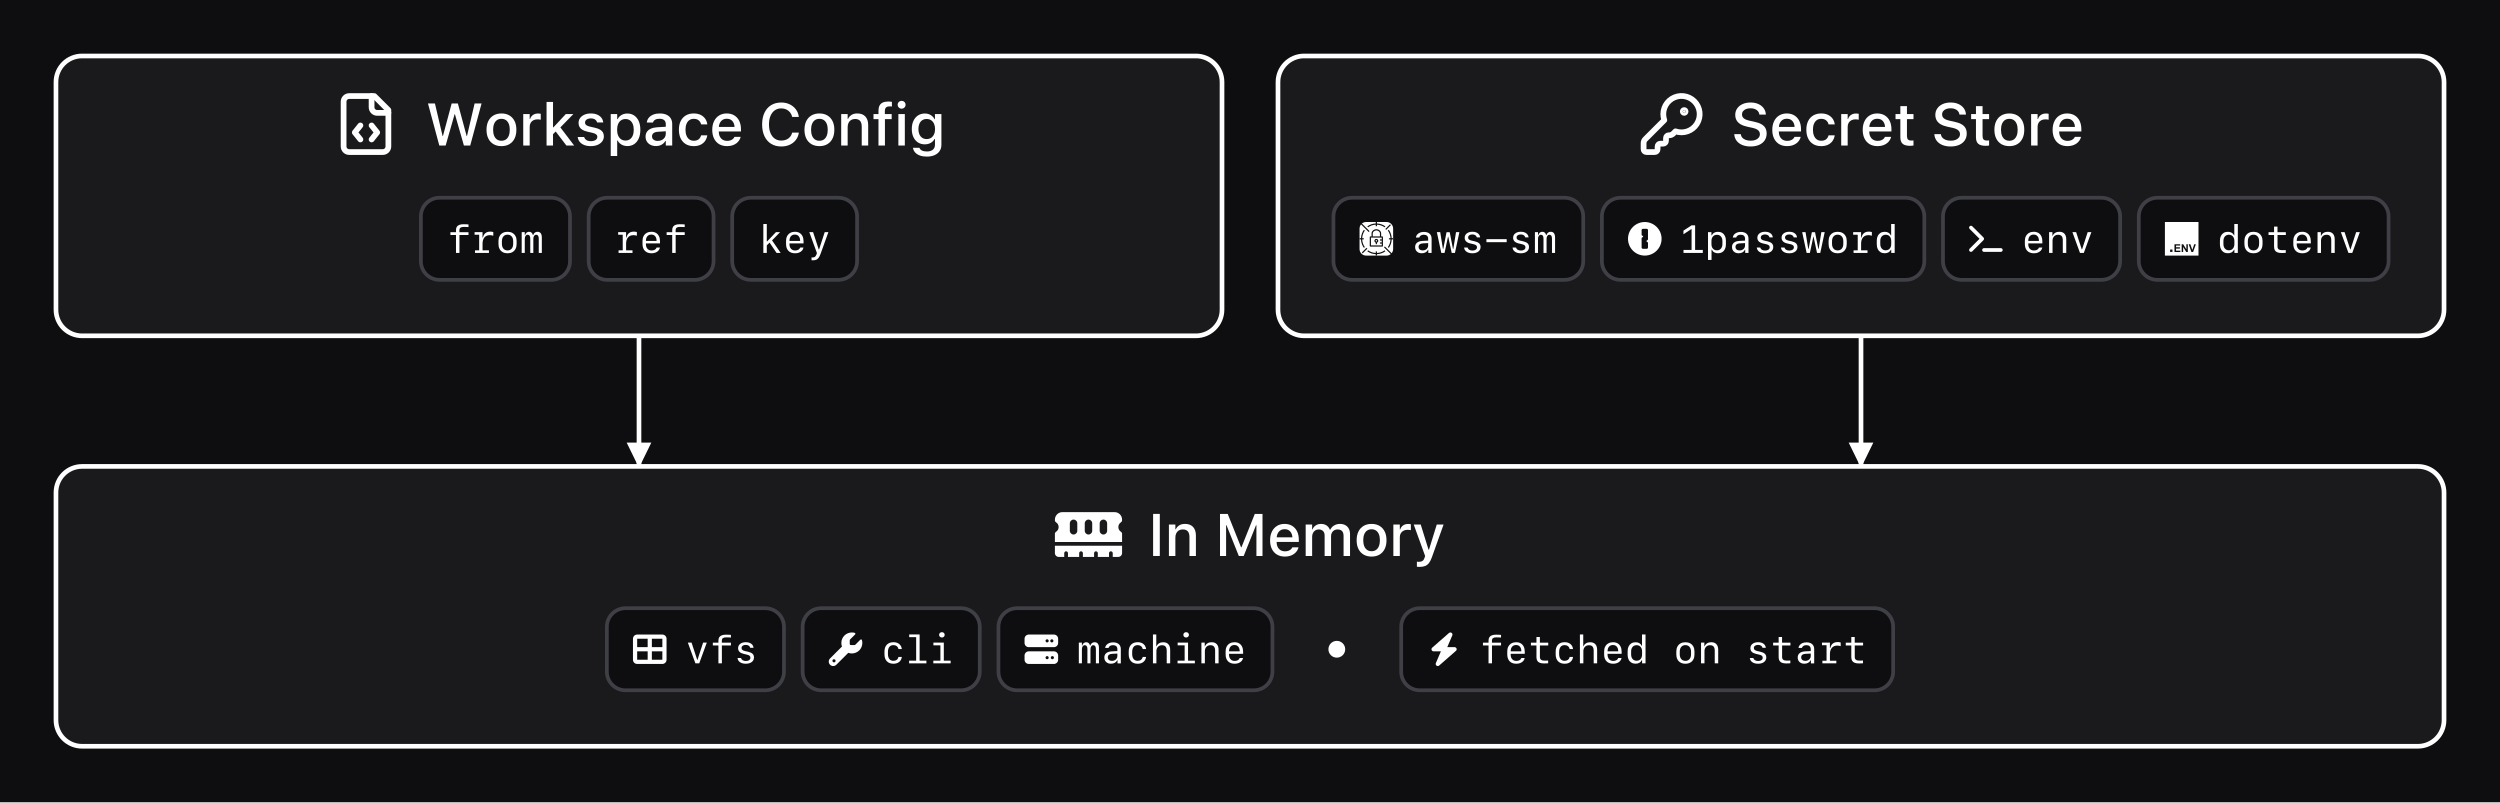
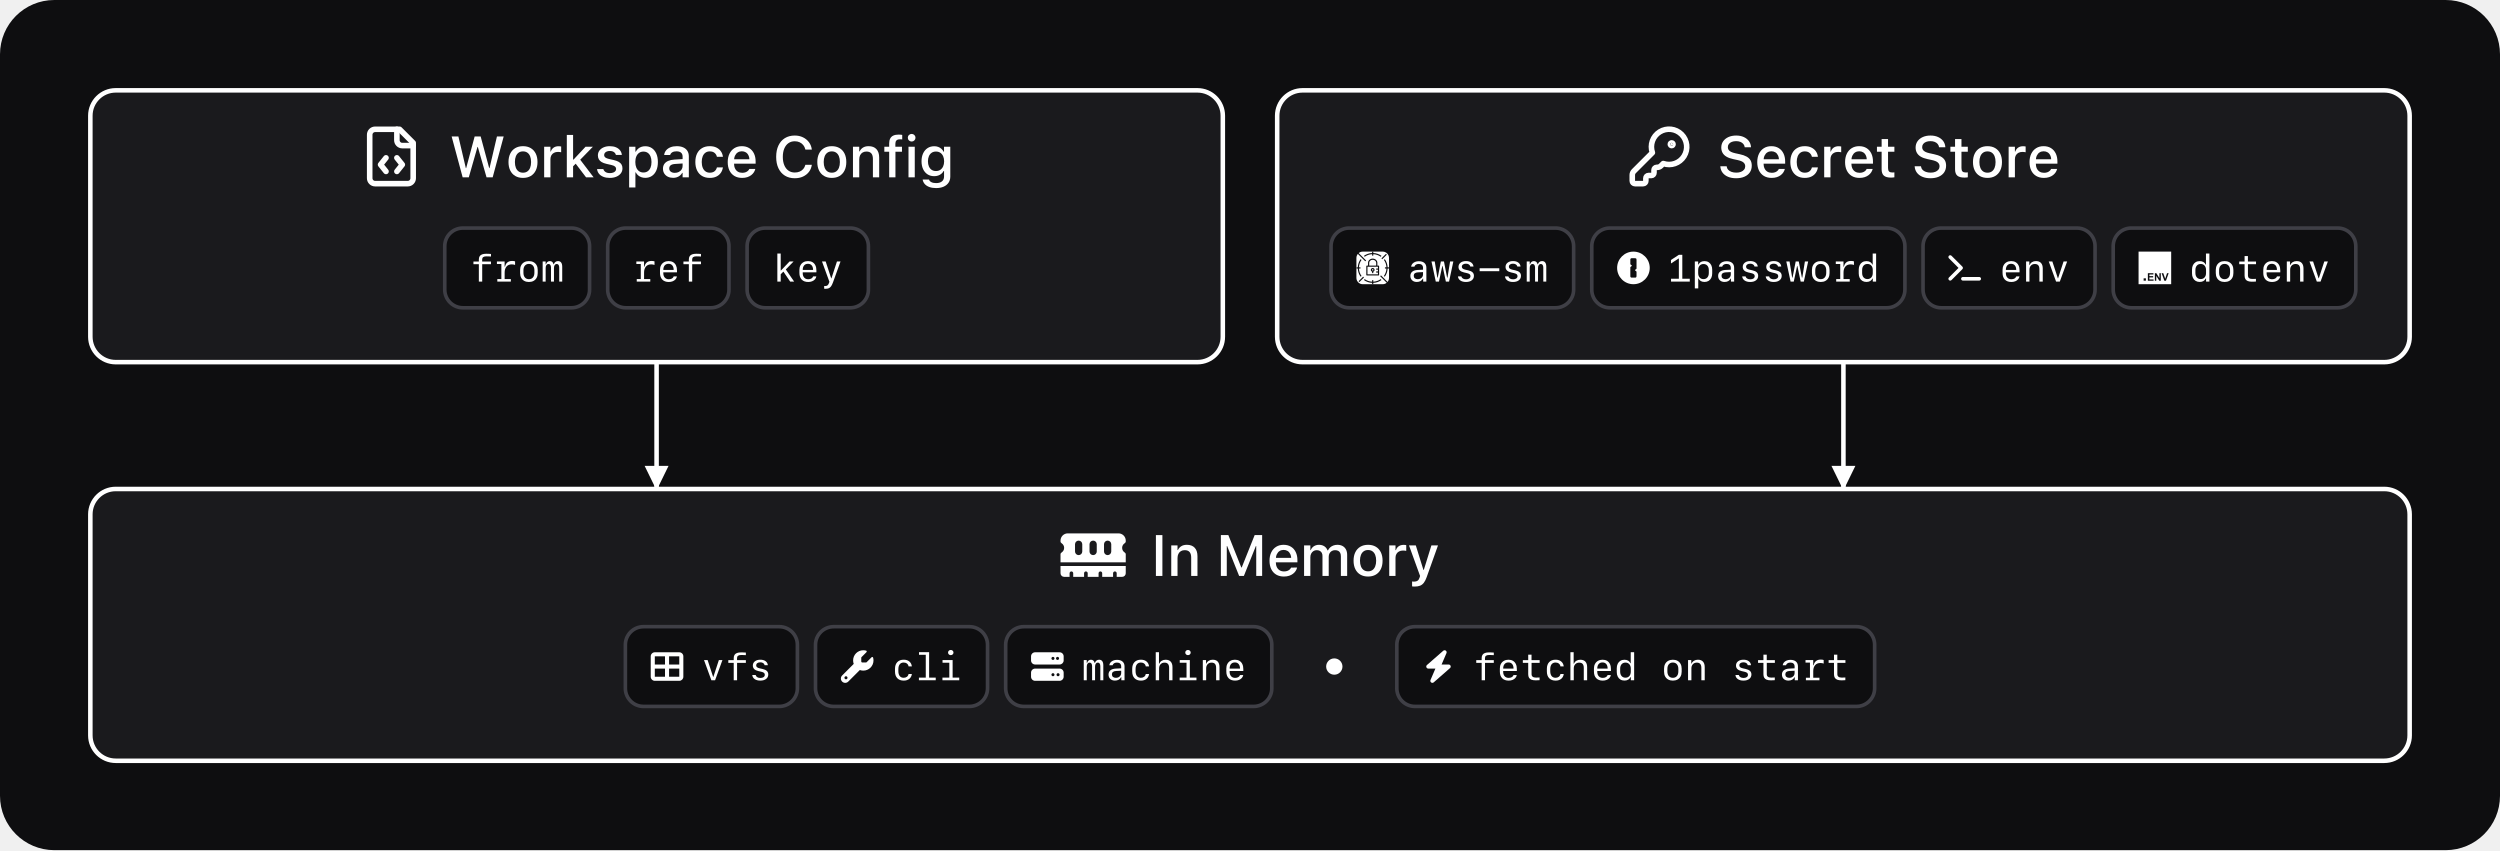
- <svg xmlns="http://www.w3.org/2000/svg" viewBox="0 0 1340 430.00" width="1340" height="430.00">
+ <svg xmlns="http://www.w3.org/2000/svg" viewBox="-19.86 -19.86 1379.72 469.19" width="1379.72" height="469.19">
  <defs>
    <marker id="ar" viewBox="0 0 10 10" refX="8.5" refY="5" markerWidth="6" markerHeight="6" orient="auto">
      <path d="M0 0.6L9 5L0 9.4z" fill="#FFFFFF" />
    </marker>
    <path id="g0" d="M228.087 0.0 38.26 -704.59H154.825L283.19 -158.76H288.82L435.134 -704.59H538.843L685.909 -158.76H691.539L819.603 -704.59H935.867L746.041 0.0H640.145L489.804 -524.178H484.173L334.208 0.0Z" />
    <path id="g1" d="M294.786 10.163Q217.85 10.163 161.711 -22.846Q105.572 -55.855 75.107 -117.176Q44.642 -178.496 44.642 -263.144V-264.121Q44.642 -348.788 75.266 -409.991Q105.89 -471.193 162.029 -504.143Q218.168 -537.093 294.694 -537.093Q371.707 -537.093 427.697 -504.192Q483.687 -471.292 514.274 -410.101Q544.86 -348.91 544.86 -264.121V-263.144Q544.86 -178.381 514.422 -117.106Q483.983 -55.832 428.039 -22.835Q372.094 10.163 294.786 10.163ZM294.901 -79.803Q338.988 -79.803 370.023 -101.574Q401.058 -123.344 417.634 -164.325Q434.21 -205.306 434.21 -263.069V-264.046Q434.21 -322.008 417.573 -362.905Q400.937 -403.803 369.809 -425.465Q338.682 -447.127 294.694 -447.127Q250.964 -447.127 219.8 -425.419Q188.635 -403.711 171.964 -362.859Q155.293 -322.008 155.293 -264.046V-263.069Q155.293 -205.231 171.914 -164.25Q188.536 -123.269 219.701 -101.536Q250.866 -79.803 294.901 -79.803Z" />
    <path id="g2" d="M70.203 0.0V-526.931H178.403V-444.718H185.224Q198.991 -487.969 233.634 -512.08Q268.277 -536.191 319.032 -536.191Q331.83 -536.191 343.891 -534.747Q355.952 -533.304 363.534 -531.511V-432.036Q351.113 -434.976 337.342 -436.588Q323.571 -438.199 308.238 -438.199Q269.324 -438.199 240.086 -422.939Q210.848 -407.678 194.625 -379.726Q178.403 -351.773 178.403 -313.396V0.0Z" />
    <path id="g3" d="M75.338 0.0V-730.488H183.538V0.0ZM407.187 0.0 220.089 -245.546 297.853 -314.905 537.369 0.0ZM171.222 -177.715 168.014 -305.145H190.359L397.555 -526.931H524.291L285.287 -281.714L248.416 -254.996Z" />
    <path id="g4" d="M264.231 10.163Q199.76 10.163 152.456 -8.875Q105.151 -27.912 77.598 -61.955Q50.044 -95.999 44.924 -141.065L44.733 -142.78H152.745L153.202 -141.071Q162.557 -110.192 190.722 -91.471Q218.888 -72.75 266.109 -72.75Q298.32 -72.75 322.254 -81.729Q346.189 -90.708 359.728 -106.663Q373.268 -122.618 373.268 -143.851V-144.637Q373.268 -169.423 354.28 -185.914Q335.293 -202.404 290.629 -212.855L206.021 -232.166Q156.193 -243.566 123.516 -263.068Q90.839 -282.571 74.921 -311.222Q59.003 -339.873 59.003 -378.224V-378.713Q59.003 -425.345 85.205 -461.013Q111.406 -496.681 157.887 -516.887Q204.368 -537.093 264.377 -537.093Q325.732 -537.093 370.839 -517.772Q415.946 -498.451 441.864 -464.691Q467.781 -430.93 471.906 -387.601L471.998 -385.714H369.171L368.905 -387.245Q362.379 -416.161 335.533 -435.208Q308.688 -454.256 264.08 -454.256Q235.58 -454.256 213.701 -445.517Q191.822 -436.777 179.406 -421.145Q166.99 -405.512 166.99 -384.472V-383.686Q166.99 -367.648 175.249 -355.185Q183.508 -342.721 201.489 -333.414Q219.47 -324.107 248.399 -317.07L332.71 -297.759Q384.465 -286.145 417.552 -267.069Q450.638 -247.994 466.636 -220.386Q482.633 -192.777 482.633 -154.616V-153.83Q482.633 -105.001 454.231 -67.966Q425.829 -30.932 376.559 -10.385Q327.288 10.163 264.231 10.163Z" />
    <path id="g5" d="M70.203 175.379V-526.931H178.403V-442.175H185.248Q200.521 -471.721 224.34 -492.627Q248.158 -513.533 279.354 -524.862Q310.549 -536.191 347.524 -536.191Q414.247 -536.191 463.281 -502.714Q512.315 -469.238 539.213 -408.18Q566.112 -347.123 566.112 -263.861V-263Q566.112 -179.389 539.303 -118.34Q512.495 -57.291 463.577 -24.016Q414.658 9.26 347.917 9.26Q311.511 9.26 279.817 -2.273Q248.123 -13.805 223.939 -34.779Q199.755 -55.753 185.224 -84.767H178.403V175.379ZM316.827 -83.266Q360.242 -83.266 391.292 -104.988Q422.342 -126.709 439.052 -167.072Q455.762 -207.435 455.762 -263V-263.861Q455.762 -320.007 439.04 -360.221Q422.319 -400.435 391.269 -422.05Q360.218 -443.665 316.827 -443.665Q274.103 -443.665 242.613 -421.8Q211.124 -399.936 194.023 -359.76Q176.923 -319.583 176.923 -263.913V-263.052Q176.923 -207.87 194.107 -167.47Q211.291 -127.07 242.723 -105.168Q274.155 -83.266 316.827 -83.266Z" />
    <path id="g6" d="M216.957 9.028Q166.475 9.028 126.97 -10.395Q87.465 -29.818 64.866 -65.339Q42.267 -100.861 42.267 -148.575V-149.528Q42.267 -196.465 65.291 -230.094Q88.314 -263.723 132.414 -282.981Q176.514 -302.239 239.314 -305.877L434.97 -317.626V-242.187L253.953 -230.658Q201.431 -227.627 175.898 -207.976Q150.365 -188.325 150.365 -153.748V-152.795Q150.365 -117.241 177.412 -97.115Q204.459 -76.988 246.789 -76.988Q285.437 -76.988 315.692 -92.51Q345.948 -108.031 363.396 -134.761Q380.845 -161.491 380.845 -195.093V-358.902Q380.845 -401.849 354.075 -425.03Q327.306 -448.211 275.341 -448.211Q231.2 -448.211 203.481 -431.946Q175.762 -415.681 166.913 -387.055L166.234 -384.724H62.92L63.408 -388.803Q69.199 -432.856 97.21 -466.167Q125.22 -499.477 171.81 -518.285Q218.4 -537.093 279.727 -537.093Q346.043 -537.093 392.663 -515.896Q439.283 -494.7 463.863 -455.206Q488.443 -415.712 488.443 -360.934V0.0H380.845V-76.318H374.023Q358.838 -49.58 335.374 -30.377Q311.911 -11.174 282.019 -1.073Q252.128 9.028 216.957 9.028Z" />
    <path id="g7" d="M293.721 10.163Q216.549 10.163 160.733 -23.073Q104.916 -56.308 74.779 -117.912Q44.642 -179.516 44.642 -264.474V-265.335Q44.642 -349.284 74.722 -410.148Q104.803 -471.012 160.562 -504.053Q216.32 -537.093 293.169 -537.093Q359.996 -537.093 408.357 -513.325Q456.718 -489.557 485.073 -448.829Q513.429 -408.101 519.957 -356.716L520.197 -354.054H416.607L416.027 -355.992Q407.483 -394.753 376.533 -420.94Q345.582 -447.127 293.581 -447.127Q250.669 -447.127 219.588 -425.176Q188.507 -403.224 171.749 -362.505Q154.992 -321.785 154.992 -265.127V-264.266Q154.992 -206.713 171.933 -165.358Q188.873 -124.002 220.001 -101.903Q251.128 -79.803 293.765 -79.803Q343.015 -79.803 373.52 -102.659Q404.024 -125.515 415.746 -167.881L416.699 -170.637L520.083 -171.009L519.471 -166.8Q510.955 -114.984 482.417 -75.036Q453.879 -35.088 406.492 -12.463Q359.105 10.163 293.721 10.163Z" />
    <path id="g8" d="M293.072 10.163Q215.725 10.163 160.112 -23.105Q104.499 -56.373 74.57 -117.476Q44.642 -178.579 44.642 -261.906V-262.394Q44.642 -344.965 74.567 -406.676Q104.492 -468.386 159.145 -502.74Q213.798 -537.093 287.504 -537.093Q361.433 -537.093 414.888 -504.008Q468.344 -470.922 497.111 -411.446Q525.879 -351.971 525.879 -272.753V-235.417H99.293V-311.794H472.602L420.359 -240.838V-283.56Q420.359 -339.412 403.492 -376.015Q386.625 -412.617 356.868 -430.807Q327.112 -448.996 288.197 -448.996Q249.358 -448.996 218.933 -430.027Q188.508 -411.058 170.908 -374.112Q153.307 -337.165 153.307 -283.56V-240.641Q153.307 -189.375 170.576 -153.014Q187.844 -116.652 219.784 -97.293Q251.724 -77.935 295.419 -77.935Q328.623 -77.935 353.033 -87.454Q377.444 -96.973 393.068 -111.503Q408.693 -126.032 414.81 -140.753L416.45 -144.557L520.319 -144.632L519.244 -140.049Q512.772 -112.914 495.592 -86.322Q478.412 -59.73 450.31 -37.874Q422.208 -16.017 382.861 -2.927Q343.513 10.163 293.072 10.163Z" />
    <path id="g9" d="M375.317 15.945Q276.708 15.945 204.616 -28.883Q132.524 -73.712 93.474 -156.16Q54.424 -238.607 54.424 -351.868V-352.73Q54.424 -466.288 93.486 -548.678Q132.548 -631.068 204.407 -675.802Q276.266 -720.535 375.019 -720.535Q453.126 -720.535 516.151 -690.093Q579.177 -659.652 619.424 -605.882Q659.672 -552.113 668.937 -481.972L668.899 -478.516H558.272L557.231 -482.245Q546.916 -524.976 521.447 -556.186Q495.977 -587.397 458.745 -604.576Q421.512 -621.756 375.019 -621.756Q312.03 -621.756 265.713 -588.919Q219.396 -556.083 194.237 -495.831Q169.078 -435.579 169.078 -352.828V-351.967Q169.078 -269.582 194.237 -209.128Q219.396 -148.674 265.771 -115.754Q312.145 -82.834 375.415 -82.834Q421.974 -82.834 459.208 -98.564Q496.443 -114.294 521.773 -143.659Q547.103 -173.024 557.348 -213.592L558.394 -216.4H669.318L669.059 -213.049Q658.825 -144.324 618.999 -92.864Q579.173 -41.404 516.77 -12.729Q454.366 15.945 375.317 15.945Z" />
    <path id="g10" d="M70.203 0.0V-526.931H178.403V-446.915H185.224Q204.885 -488.841 243.373 -512.967Q281.861 -537.093 339.864 -537.093Q428.018 -537.093 475.185 -485.803Q522.351 -434.513 522.351 -341.063V0.0H414.151V-316.767Q414.151 -380.478 386.71 -412.522Q359.268 -444.567 302.154 -444.567Q264.197 -444.567 236.452 -427.85Q208.707 -411.133 193.555 -380.721Q178.403 -350.309 178.403 -308.484V0.0Z" />
    <path id="g11" d="M106.393 0.0V-441.651H23.042V-526.931H106.393V-581.837Q106.393 -634.182 123.99 -668.533Q141.587 -702.884 177.701 -719.788Q213.816 -736.693 268.935 -736.693Q286.704 -736.693 302.477 -735.385Q318.25 -734.077 331.467 -731.773V-652.904Q324.077 -654.201 313.747 -654.777Q303.417 -655.352 291.706 -655.352Q249.974 -655.352 231.601 -635.597Q213.227 -615.843 213.227 -577.16V-526.931H327.428V-441.651H214.593V0.0Z" />
    <path id="g12" d="M72.407 0.0V-526.931H180.607V0.0ZM126.805 -617.143Q99.679 -617.143 80.14 -636.483Q60.6 -655.823 60.6 -682.785Q60.6 -710.236 80.14 -729.37Q99.679 -748.503 126.805 -748.503Q154.395 -748.503 173.702 -729.37Q193.009 -710.236 193.009 -682.785Q193.009 -655.823 173.702 -636.483Q154.395 -617.143 126.805 -617.143Z" />
    <path id="g13" d="M295.596 185.539Q228.082 185.539 178.484 167.091Q128.887 148.643 99.777 115.605Q70.667 82.567 63.85 39.697L64.163 37.684H172.891L173.754 39.454Q181.209 65.864 212.819 82.786Q244.429 99.709 296.459 99.709Q361.008 99.709 396.789 69.872Q432.57 40.036 432.57 -13.375V-109.522H425.748Q410.234 -81.049 386.011 -60.863Q361.788 -40.676 330.625 -30.182Q299.461 -19.688 262.72 -19.688Q195.783 -19.688 146.685 -52.042Q97.587 -84.397 70.927 -142.134Q44.266 -199.872 44.266 -275.885V-276.747Q44.266 -353.843 71.191 -412.191Q98.116 -470.538 147.496 -503.365Q196.875 -536.191 264.847 -536.191Q301.819 -536.191 332.809 -524.383Q363.8 -512.574 387.582 -490.997Q411.365 -469.419 426.697 -439.597H431.975V-526.931H540.175V-11.844Q540.175 48.149 510.335 92.537Q480.495 136.926 425.557 161.232Q370.619 185.539 295.596 185.539ZM293.382 -108.204Q336.967 -108.204 368.392 -129.341Q399.817 -150.479 416.887 -188.167Q433.958 -225.855 433.958 -275.635V-276.496Q433.958 -326.299 416.876 -364.193Q399.794 -402.086 368.335 -423.289Q336.875 -444.492 293.382 -444.492Q249.618 -444.492 218.662 -423.335Q187.706 -402.179 171.311 -364.334Q154.917 -326.49 154.917 -276.594V-275.733Q154.917 -225.7 171.3 -188.009Q187.682 -150.318 218.65 -129.261Q249.618 -108.204 293.382 -108.204Z" />
    <path id="g14" d="M229.56 0.0V-457.38H87.304V-528.171H229.56V-581.732Q229.56 -633.082 250.663 -666.404Q271.765 -699.725 315.009 -715.947Q358.254 -732.17 424.356 -732.17Q455.026 -732.17 491.249 -730.464Q527.471 -728.757 548.663 -726.862V-659.178Q523.628 -661.074 489.439 -662.401Q455.251 -663.728 425.666 -663.728Q316.776 -663.728 316.776 -583.163V-528.171H548.663V-457.38H317.759V0.0Z" />
    <path id="g15" d="M289.31 -237.092V0.0H202.968V-463.423H86.228V-529.809H288.609V-394.71H300.358Q315.449 -468.188 363.015 -505.754Q410.582 -543.32 486.915 -543.32Q509.864 -543.32 530.289 -540.255Q550.713 -537.19 563.575 -531.819V-438.307Q545.509 -445.252 521.744 -449.268Q497.979 -453.283 476.058 -453.283Q387.495 -453.283 338.402 -395.868Q289.31 -338.453 289.31 -237.092ZM452.482 0.0H96.752V-66.385H452.482Z" />
    <path id="g16" d="M309.082 9.662Q238.373 9.662 186.359 -19.066Q134.345 -47.794 106.019 -100.531Q77.693 -153.269 77.693 -224.834V-304.596Q77.693 -376.27 106.019 -428.953Q134.345 -481.636 186.359 -510.364Q238.373 -539.092 309.082 -539.092Q379.791 -539.092 431.805 -510.364Q483.819 -481.636 512.145 -428.953Q540.471 -376.27 540.471 -304.596V-224.834Q540.471 -153.269 512.145 -100.531Q483.819 -47.794 431.805 -19.066Q379.791 9.662 309.082 9.662ZM309.082 -465.589Q242.608 -465.589 203.868 -420.501Q165.127 -375.413 165.127 -297.168V-232.261Q165.127 -154.016 203.868 -108.929Q242.608 -63.841 309.082 -63.841Q375.556 -63.841 414.297 -108.929Q453.037 -154.016 453.037 -232.261V-297.168Q453.037 -375.413 414.297 -420.501Q375.556 -465.589 309.082 -465.589Z" />
    <path id="g17" d="M566.074 -390.213V0.0H487.458V-365.959Q487.458 -413.866 470.624 -438.745Q453.79 -463.624 421.484 -463.624Q388.15 -463.624 368.607 -435.333Q349.065 -407.042 349.065 -357.618V0.0H270.995V-366.338Q270.995 -414.355 254.161 -438.989Q237.327 -463.624 204.641 -463.624Q170.44 -463.624 150.573 -435.198Q130.706 -406.772 130.706 -357.618V0.0H52.09V-529.809H130.499V-455.13H139.955Q149.772 -494.917 176.708 -517.194Q203.644 -539.471 240.978 -539.471Q278.248 -539.471 303.555 -517.737Q328.862 -496.002 337.163 -456.44H346.619Q356.597 -494.865 385.94 -517.168Q415.282 -539.471 455.045 -539.471Q509.934 -539.471 538.004 -501.667Q566.074 -463.863 566.074 -390.213Z" />
    <path id="g18" d="M314.781 -468.094Q250.15 -468.094 213.498 -425.315Q176.846 -382.537 176.846 -306.36H449.027Q449.027 -382.158 413.487 -425.126Q377.946 -468.094 314.781 -468.094ZM449.251 -136.651H534.56Q526.972 -92.912 497.749 -59.915Q468.527 -26.919 423.183 -8.628Q377.838 9.662 321.341 9.662Q211.345 9.662 150.487 -53.001Q89.63 -115.665 89.63 -228.734V-308.341Q89.63 -378.114 117.741 -430.01Q145.852 -481.905 196.808 -510.688Q247.765 -539.471 315.654 -539.471Q384.726 -539.471 434.025 -510.309Q483.325 -481.147 509.781 -426.463Q536.237 -371.778 536.237 -295.13V-243.256H176.846V-221.696Q176.846 -148.673 216.02 -105.384Q255.194 -62.094 321.122 -62.094Q370.139 -62.094 404.465 -81.996Q438.791 -101.897 449.251 -136.651Z" />
    <path id="g19" d="M222.818 -292.184 449.148 -529.809H555.31L336.107 -304.957L298.65 -274.757L216.195 -192.778V0.0H127.996V-737.971H216.195V-292.184ZM276.895 -277.905 342.385 -331.634 569.631 0.0H465.301Z" />
    <path id="g20" d="M159.42 188.655Q149.631 188.655 138.495 188.086Q127.359 187.518 122.212 187.029V114.445Q126.601 115.313 136.099 115.747Q145.598 116.18 151.348 116.18Q189.118 116.18 211.798 97.258Q234.477 78.336 250.624 32.421L259.511 3.636L64.865 -529.809H161.382L306.698 -86.635H313.322L458.259 -529.809H552.162L354.231 19.496Q330.902 84.449 305.304 121.326Q279.707 158.203 245.032 173.429Q210.358 188.655 159.42 188.655Z" />
    <path id="g21" d="M322.35 15.945Q242.531 15.945 183.194 -9.012Q123.858 -33.969 89.531 -78.923Q55.204 -123.877 50.388 -183.795L49.899 -190.306H159.446L160.05 -184.93Q163.733 -153.249 185.466 -129.928Q207.199 -106.608 243.595 -93.687Q279.991 -80.766 326.741 -80.766Q371.797 -80.766 406.052 -94.474Q440.307 -108.182 459.69 -132.789Q479.073 -157.396 479.073 -189.565V-190.053Q479.073 -230.694 448.521 -256.7Q417.968 -282.707 348.07 -297.737L271.422 -314.015Q200.582 -329.183 155.229 -356.336Q109.876 -383.488 88.098 -422.906Q66.319 -462.325 66.319 -514.211V-514.7Q66.709 -575.889 99.469 -622.201Q132.228 -668.514 190.019 -694.525Q247.809 -720.535 322.638 -720.535Q397.499 -720.535 453.615 -694.971Q509.732 -669.408 542.25 -625.194Q574.767 -580.981 578.63 -524.742L579.119 -517.853H470.624L469.671 -524.073Q465.061 -553.881 445.889 -576.213Q426.717 -598.546 395.034 -611.333Q363.35 -624.121 321.181 -623.824Q279.834 -623.824 247.878 -611.291Q215.922 -598.757 197.662 -575.729Q179.402 -552.701 179.402 -520.378V-519.89Q179.402 -494.035 192.572 -473.978Q205.742 -453.922 233.852 -439.546Q261.962 -425.169 306.885 -415.33L383.533 -398.754Q457.381 -383.15 503.235 -357.271Q549.089 -331.392 570.622 -293.188Q592.156 -254.984 592.156 -202.069V-201.581Q592.156 -134.779 559.23 -86.013Q526.305 -37.247 465.69 -10.651Q405.074 15.945 322.35 15.945Z" />
    <path id="g22" d="M267.247 4.783Q182.005 4.783 143.315 -28.851Q104.625 -62.484 104.625 -139.075V-441.651H23.91V-526.931H104.625V-660.078H215.164V-526.931H324.642V-441.651H215.164V-160.574Q215.164 -119.103 232.276 -101.289Q249.388 -83.474 287.121 -83.474Q298.458 -83.474 306.608 -84.058Q314.758 -84.641 324.642 -85.526V-0.316Q312.777 1.65 298.054 3.216Q283.331 4.783 267.247 4.783Z" />
    <path id="g23" d="M253.526 9.059Q177.624 9.059 131.263 -34.645Q84.902 -78.349 84.902 -150.184Q84.902 -220.612 134.092 -261.061Q183.283 -301.511 274.454 -306.291L417.628 -313.454V-361.185Q417.628 -410.948 388.946 -437.703Q360.265 -464.457 306.377 -464.457Q261.702 -464.457 231.745 -445.86Q201.788 -427.262 191.54 -393.215H104.813Q109.695 -435.714 137.019 -467.788Q164.343 -499.863 208.386 -517.961Q252.43 -536.059 307.686 -536.059Q402.063 -536.059 453.862 -490.453Q505.66 -444.848 505.66 -362.259V0.379H421.431V-79.136H412.849Q393.857 -36.667 352.331 -13.804Q310.804 9.059 253.526 9.059ZM279.63 -63.41Q318.945 -63.41 350.177 -79.704Q381.41 -95.998 399.519 -124.169Q417.628 -152.339 417.628 -187.535V-249.971L285.18 -243.623Q173.744 -238.034 173.744 -153.131Q173.744 -111.605 202.127 -87.508Q230.51 -63.41 279.63 -63.41Z" />
    <path id="g24" d="M596.554 -529.809 483.291 0.0H399.907L312.173 -412.836H306.371L218.257 0.0H134.874L21.61 -529.809H107.355L176.115 -104.806H185.904L268.508 -529.263H349.656L432.26 -104.806H442.049L510.7 -529.809Z" />
    <path id="g25" d="M113.59 -386.649Q113.59 -455.848 167.804 -497.878Q222.018 -539.908 310.811 -539.908Q395.164 -539.908 448.074 -501.46Q500.984 -463.012 507.975 -396.254H423.045Q416.054 -431.117 385.528 -451.205Q355.003 -471.293 309.185 -471.293Q260.392 -471.293 230.952 -449.608Q201.512 -427.923 201.512 -391.82Q201.512 -361.461 222.93 -343.082Q244.348 -324.702 293.038 -313.426L368.584 -296.606Q446.451 -278.867 482.805 -243.952Q519.159 -209.037 519.159 -151.518Q519.159 -78.252 462.286 -34.349Q405.412 9.553 310.219 9.553Q218.548 9.553 162.111 -29.653Q105.674 -68.859 99.005 -137.185H188.226Q197.06 -100.696 229.89 -80.447Q262.719 -60.198 312.822 -60.198Q365.682 -60.198 396.882 -82.912Q428.083 -105.625 428.083 -143.354Q428.083 -175.23 407.098 -193.471Q386.114 -211.712 336.333 -223.207L257.605 -241.434Q113.59 -274.258 113.59 -386.649Z" />
    <path id="g26" d="M567.492 -273.976H50.672V-350.921H567.492Z" />
    <path id="g27" d="M289.153 0.0V-606.661H281.392L81.904 -476.371V-568.492L289.532 -704.59H379.683V0.0ZM575.868 0.0H83.421V-75.847H575.868Z" />
    <path id="g28" d="M345.291 -538.489Q406.545 -538.489 451.923 -510.82Q497.302 -483.152 522.307 -432.747Q547.313 -382.342 547.313 -314.022V-215.568Q547.313 -147.737 522.307 -97.088Q497.302 -46.438 451.923 -18.77Q406.545 8.898 345.291 8.898Q287.726 8.898 247.204 -14.709Q206.683 -38.316 189.875 -82.003H180.649V178.55H90.486V-529.809H178.156V-448.776H187.382Q207.274 -492.682 247.715 -515.585Q288.156 -538.489 345.291 -538.489ZM318.141 -462.423Q254.269 -462.423 216.399 -418.944Q178.529 -375.465 178.529 -302.109V-225.902Q178.529 -152.546 216.399 -109.066Q254.269 -65.587 318.141 -65.587Q382.392 -65.587 420.262 -109.256Q458.132 -152.925 458.132 -225.902V-302.109Q458.132 -375.465 420.262 -418.944Q382.392 -462.423 318.141 -462.423Z" />
    <path id="g29" d="M273.091 8.68Q330.226 8.68 370.667 -14.278Q411.108 -37.236 431.001 -81.032H440.226V0.0H527.897V-737.971H437.733V-447.806H428.508Q411.7 -491.493 371.124 -515.1Q330.547 -538.707 273.091 -538.707Q211.838 -538.707 166.459 -511.039Q121.081 -483.37 96.075 -432.965Q71.069 -382.56 71.069 -314.241V-215.786Q71.069 -147.955 96.075 -97.306Q121.081 -46.657 166.459 -18.988Q211.838 8.68 273.091 8.68ZM300.241 -67.006Q235.99 -67.006 198.12 -110.675Q160.25 -154.344 160.25 -227.321V-303.528Q160.25 -376.884 198.12 -420.363Q235.99 -463.842 300.241 -463.842Q364.113 -463.842 401.983 -420.363Q439.853 -376.884 439.853 -303.528V-227.321Q439.853 -153.965 401.983 -110.486Q364.113 -67.006 300.241 -67.006Z" />
    <path id="g30" d="M89.94 0.0V-529.809H174.881V-436.501H181.884Q202.713 -485.978 246.572 -512.725Q290.431 -539.471 350.375 -539.471Q436.967 -539.471 482.596 -489.31Q528.224 -439.149 528.224 -343.871V0.0H439.917V-322.736Q439.917 -394.318 410.689 -428.752Q381.461 -463.187 320.513 -463.187Q256.48 -463.187 217.309 -421.517Q178.138 -379.848 178.138 -312.063V0.0Z" />
    <path id="g31" d="M67.151 -529.809H161.818L306.48 -88.818H313.103L456.949 -529.809H551.013L358.108 0.0H260.493Z" />
    <path id="g32" d="M216.52 -671.985H303.736V-528.171H517.183V-457.38H304.718V-158.502Q304.718 -115.569 333.42 -92.772Q362.122 -69.976 416.216 -69.976Q444.324 -69.976 471.295 -70.734Q498.265 -71.492 514.999 -73.009V-2.275Q498.15 -0.758 466.949 0.758Q435.748 2.275 410.178 2.275Q343.697 2.275 300.832 -14.706Q257.966 -31.687 237.243 -67.147Q216.52 -102.608 216.52 -157.641V-457.38H75.355V-528.171H216.52Z" />
    <path id="g33" d="M82.482 0.0V-704.59H194.399V0.0Z" />
    <path id="g34" d="M82.482 0.0V-704.59H211.509L434.988 -145.806H441.895L665.223 -704.59H794.25V0.0H692.328V-515.046H638.277L753.941 -685.059L479.168 0.0H397.564L123.089 -685.059L238.456 -515.046H184.404V0.0Z" />
    <path id="g35" d="M70.203 0.0V-526.931H178.403V-445.632H185.224Q202.42 -488.635 240.016 -512.864Q277.612 -537.093 329.402 -537.093Q365.326 -537.093 394.119 -525.278Q422.911 -513.463 443.572 -491.846Q464.233 -470.228 475.509 -440.432H482.33Q495.731 -469.866 519.55 -491.533Q543.369 -513.2 575.162 -525.146Q606.955 -537.093 643.605 -537.093Q696.624 -537.093 734.537 -516.171Q772.449 -495.249 792.831 -456.338Q813.212 -417.428 813.212 -362.931V0.0H705.013V-336.878Q705.013 -372.62 693.855 -396.456Q682.698 -420.293 660.374 -432.43Q638.05 -444.567 604.488 -444.567Q571.617 -444.567 547.035 -429.635Q522.453 -414.704 508.859 -389.261Q495.266 -363.819 495.266 -331.762V0.0H387.554V-346.642Q387.554 -376.792 375.412 -398.784Q363.27 -420.775 340.843 -432.671Q318.416 -444.567 287.702 -444.567Q256.32 -444.567 231.543 -428.558Q206.766 -412.549 192.584 -385.133Q178.403 -357.717 178.403 -323.491V0.0Z" />
    <path id="g36" d="M125.055 182.983Q113.738 182.983 101.388 182.178Q89.037 181.373 78.742 180.064V95.359Q86.111 96.529 95.546 97.116Q104.981 97.703 114.608 97.703Q151.566 97.703 174.241 81.615Q196.916 65.526 208.643 26.637L216.625 0.39L25.53 -526.931H142.838L288.253 -58.274L258.486 -105.447H295.931L266.591 -58.274L411.777 -526.931H525.75L330.625 19.917Q309.039 81.402 281.75 117.087Q254.461 152.773 216.681 167.878Q178.902 182.983 125.055 182.983Z" />
    <path id="g37" d="M532.021 -364.653H445.075Q437.809 -411.092 402.788 -438.34Q367.767 -465.589 317.659 -465.589Q249.886 -465.589 213.587 -419.898Q177.289 -374.206 177.289 -289.114V-241.24Q177.289 -156.148 213.587 -110.457Q249.886 -64.766 317.659 -64.766Q367.876 -64.766 402.733 -91.687Q437.59 -118.608 445.075 -164.282H532.021Q522.313 -83.565 465.31 -36.952Q408.308 9.662 318.796 9.662Q209.932 9.662 149.402 -53.576Q88.872 -116.814 88.872 -230.716V-299.638Q88.872 -413.649 149.402 -476.833Q209.932 -540.017 318.796 -540.017Q408.417 -540.017 465.256 -493.374Q522.095 -446.732 532.021 -364.653Z" />
    <path id="g38" d="M541.142 0.0H99.39V-69.005H279.536V-668.966H101.797V-737.971H367.735V-69.005H541.142Z" />
    <path id="g39" d="M318.193 -659.799Q287.614 -659.799 267.226 -679.314Q246.839 -698.828 246.839 -727.878Q246.839 -756.929 267.226 -776.443Q287.614 -795.957 318.193 -795.957Q348.771 -795.957 369.159 -776.443Q389.546 -756.929 389.546 -727.878Q389.546 -698.828 369.159 -679.314Q348.771 -659.799 318.193 -659.799ZM541.142 0.0H99.39V-69.005H280.191V-460.804H101.797V-529.809H367.08V-69.005H541.142Z" />
    <path id="g40" d="M89.285 0.0V-737.971H174.444V-436.065H181.447Q202.167 -485.433 246.299 -512.179Q290.431 -538.925 350.702 -538.925Q437.295 -538.925 483.142 -488.655Q528.988 -438.385 528.988 -343.434V0.0H440.79V-322.19Q440.79 -393.553 411.344 -428.152Q381.898 -462.751 320.841 -462.751Q256.371 -462.751 216.927 -421.026Q177.483 -379.302 177.483 -311.518V0.0Z" />
  </defs>
-   <rect width="1340" height="430.00" fill="#0E0E10" />
+   <rect x="-19.86" y="-19.86" width="1379.72" height="469.19" fill="#0E0E10" rx="30" />
  <rect x="30.00" y="30.00" width="625.00" height="150.00" fill="#1A1A1D" rx="14" stroke="#FFFFFF" stroke-width="2.5" />
  <g transform="translate(178.17 48.50) scale(1.5)" fill="none" stroke="#FFFFFF" stroke-width="2.05" stroke-linecap="round" stroke-linejoin="round">
    <path d="M10 12.5 8 15l2 2.5" />
    <path d="m14 12.5 2 2.5-2 2.5" />
    <path d="M14 2v4a2 2 0 0 0 2 2h4" />
    <path d="M15 2H6a2 2 0 0 0-2 2v16a2 2 0 0 0 2 2h12a2 2 0 0 0 2-2V7z" />
  </g>
  <g transform="translate(228.17 78.00) scale(0.032)" fill="#FFFFFF">
    <use href="#g0" x="0.00" />
    <use href="#g1" x="974.13" />
    <use href="#g2" x="1563.63" />
    <use href="#g3" x="1949.29" />
    <use href="#g4" x="2501.62" />
    <use href="#g5" x="3029.26" />
    <use href="#g6" x="3640.66" />
    <use href="#g7" x="4196.61" />
    <use href="#g8" x="4755.07" />
    <use href="#g9" x="5580.90" />
    <use href="#g1" x="6299.99" />
    <use href="#g10" x="6889.49" />
    <use href="#g11" x="7477.74" />
    <use href="#g12" x="7844.99" />
    <use href="#g13" x="8098.00" />
  </g>
  <rect x="225.59" y="106.00" width="79.93" height="44" fill="#0E0E10" rx="10" stroke="#3F3F46" stroke-width="2" />
  <g transform="translate(239.59 135.56) scale(0.021)" fill="#FFFFFF">
    <use href="#g14" x="0.00" />
    <use href="#g15" x="618.16" />
    <use href="#g16" x="1236.33" />
    <use href="#g17" x="1854.49" />
  </g>
  <rect x="315.52" y="106.00" width="66.94" height="44" fill="#0E0E10" rx="10" stroke="#3F3F46" stroke-width="2" />
  <g transform="translate(329.52 135.56) scale(0.021)" fill="#FFFFFF">
    <use href="#g15" x="0.00" />
    <use href="#g18" x="618.16" />
    <use href="#g14" x="1236.33" />
  </g>
  <rect x="392.46" y="106.00" width="66.94" height="44" fill="#0E0E10" rx="10" stroke="#3F3F46" stroke-width="2" />
  <g transform="translate(406.46 135.56) scale(0.021)" fill="#FFFFFF">
    <use href="#g19" x="0.00" />
    <use href="#g18" x="618.16" />
    <use href="#g20" x="1236.33" />
  </g>
  <rect x="685.00" y="30.00" width="625.00" height="150.00" fill="#1A1A1D" rx="14" stroke="#FFFFFF" stroke-width="2.5" />
  <g transform="translate(877.97 48.50) scale(1.5)" fill="none" stroke="#FFFFFF" stroke-width="2.05" stroke-linecap="round" stroke-linejoin="round">
    <path d="M2.586 17.414A2 2 0 0 0 2 18.828V21a1 1 0 0 0 1 1h3a1 1 0 0 0 1-1v-1a1 1 0 0 1 1-1h1a1 1 0 0 0 1-1v-1a1 1 0 0 1 1-1h.172a2 2 0 0 0 1.414-.586l.814-.814a6.5 6.5 0 1 0-4-4z" />
    <circle cx="16.5" cy="7.5" r=".5" fill="#FFFFFF" />
  </g>
  <g transform="translate(927.97 78.00) scale(0.032)" fill="#FFFFFF">
    <use href="#g21" x="0.00" />
    <use href="#g8" x="642.08" />
    <use href="#g7" x="1212.58" />
    <use href="#g2" x="1771.04" />
    <use href="#g8" x="2156.71" />
    <use href="#g22" x="2727.20" />
    <use href="#g21" x="3351.49" />
    <use href="#g22" x="3993.58" />
    <use href="#g1" x="4362.54" />
    <use href="#g2" x="4952.04" />
    <use href="#g8" x="5337.70" />
  </g>
  <rect x="714.72" y="106.00" width="133.89" height="44" fill="#0E0E10" rx="10" stroke="#3F3F46" stroke-width="2" />
  <rect x="728.72" y="119.00" width="18" height="18" rx="3.5" fill="#FFFFFF" />
  <g transform="translate(728.72 119.00) scale(0.75)" fill="#0E0E10">
    <path d="M11.469 13.44a.532.532 0 1 0 1.064-.001.532.532 0 0 0-1.064.001m-.857 0c0-.766.623-1.389 1.388-1.389s1.39.623 1.39 1.389c0 .615-.406 1.132-.96 1.314v1.103h-.858v-1.103a1.385 1.385 0 0 1-.96-1.314m5.246-2.297H8.143v5.571h7.715V15.43h-1.286v-.858h1.286v-1.285h-1.286v-.857h1.286zm-6.429-.857h5.142V8.143C14.573 7.022 13.348 6 12.003 6h-.001c-.656 0-1.317.246-1.817.675-.48.412-.755.948-.755 1.468zm6-2.143v2.143h.857c.237 0 .429.192.429.428v6.429a.43.43 0 0 1-.429.428H7.715a.43.43 0 0 1-.429-.428v-6.429c0-.236.192-.428.429-.428h.857V8.143c0-.77.384-1.543 1.054-2.118A3.7 3.7 0 0 1 12 5.143h.001c1.826 0 3.427 1.403 3.427 3zM3.089 18.45l.695-.502a10.04 10.04 0 0 1-1.9-5.519H3v-.857H1.886a10.04 10.04 0 0 1 1.898-5.486l-.695-.503a10.9 10.9 0 0 0-2.06 5.99H0v.856h1.027c.08 2.18.784 4.254 2.062 6.021m14.842 1.783a10.04 10.04 0 0 1-5.502 1.899V21h-.857v1.13a10.04 10.04 0 0 1-5.503-1.898l-.502.694a10.9 10.9 0 0 0 6.005 2.062V24h.857v-1.012a10.9 10.9 0 0 0 6.004-2.062zM6.069 3.8A10.04 10.04 0 0 1 11.572 1.9v1.1h.857V1.9c1.992.082 3.887.73 5.502 1.899l.503-.695a10.9 10.9 0 0 0-6.005-2.06V0h-.857v1.044a10.9 10.9 0 0 0-6.005 2.061zm16.903 7.771a10.9 10.9 0 0 0-2.061-5.989l-.695.503a10.04 10.04 0 0 1 1.899 5.486H21v.858h1.115a10.04 10.04 0 0 1-1.9 5.518l.695.503a10.9 10.9 0 0 0 2.062-6.021h1.028v-.858zM19.024 5.6l3.36-3.36-.606-.606-3.36 3.36zM4.978 18.433l-3.36 3.36.606.606 3.36-3.36zM7.144 6.537.784.177.176.783l6.36 6.36zm10.94 10.94 5.74 5.74-.607.606-5.74-5.74z" />
  </g>
  <g transform="translate(756.72 135.56) scale(0.021)" fill="#FFFFFF">
    <use href="#g23" x="0.00" />
    <use href="#g24" x="618.16" />
    <use href="#g25" x="1236.33" />
    <use href="#g26" x="1854.49" />
    <use href="#g25" x="2472.66" />
    <use href="#g17" x="3090.82" />
  </g>
  <rect x="858.61" y="106.00" width="172.83" height="44" fill="#0E0E10" rx="10" stroke="#3F3F46" stroke-width="2" />
  <g transform="translate(872.61 119.00) scale(0.75)" fill="#FFFFFF">
    <path d="M12 .007C5.373.007 0 5.376 0 11.999c0 6.624 5.373 11.994 12 11.994S24 18.623 24 12C24 5.376 18.627.007 12 .007Zm-.895 4.857h1.788c.484 0 .729.002.914.096a.86.86 0 0 1 .377.377c.094.185.095.428.095.912v6.016c0 .12 0 .182-.015.238a.427.427 0 0 1-.067.137.923.923 0 0 1-.174.162l-.695.564c-.113.092-.17.138-.191.194a.216.216 0 0 0 0 .15c.02.055.078.101.191.193l.695.565c.094.076.14.115.174.162.03.042.053.087.067.137a.936.936 0 0 1 .015.238v2.746c0 .484-.001.727-.095.912a.86.86 0 0 1-.377.377c-.185.094-.43.096-.914.096h-1.788c-.484 0-.726-.002-.912-.096a.86.86 0 0 1-.377-.377c-.094-.185-.095-.428-.095-.912v-6.016c0-.12 0-.182.015-.238a.437.437 0 0 1 .067-.139c.034-.047.08-.083.174-.16l.695-.564c.113-.092.17-.138.191-.194a.216.216 0 0 0 0-.15c-.02-.055-.078-.101-.191-.193l-.695-.565a.92.92 0 0 1-.174-.162.437.437 0 0 1-.067-.139.92.92 0 0 1-.015-.236V6.25c0-.484.001-.727.095-.912a.86.86 0 0 1 .377-.377c.186-.094.428-.096.912-.096z" />
  </g>
  <g transform="translate(900.61 135.56) scale(0.021)" fill="#FFFFFF">
    <use href="#g27" x="0.00" />
    <use href="#g28" x="618.16" />
    <use href="#g23" x="1236.33" />
    <use href="#g25" x="1854.49" />
    <use href="#g25" x="2472.66" />
    <use href="#g24" x="3090.82" />
    <use href="#g16" x="3708.98" />
    <use href="#g15" x="4327.15" />
    <use href="#g29" x="4945.31" />
  </g>
  <rect x="1041.44" y="106.00" width="94.94" height="44" fill="#0E0E10" rx="10" stroke="#3F3F46" stroke-width="2" />
  <g transform="translate(1055.44 120.00) scale(0.03125)" fill="#FFFFFF">
    <path d="M9.4 86.6C-3.1 74.1-3.1 53.9 9.4 41.4s32.8-12.5 45.3 0l192 192c12.5 12.5 12.5 32.8 0 45.3l-192 192c-12.5 12.5-32.8 12.5-45.3 0s-12.5-32.8 0-45.3L178.7 256 9.4 86.6zM256 416l288 0c17.7 0 32 14.3 32 32s-14.3 32-32 32l-288 0c-17.7 0-32-14.3-32-32s14.3-32 32-32z" />
  </g>
  <g transform="translate(1083.44 135.56) scale(0.021)" fill="#FFFFFF">
    <use href="#g18" x="0.00" />
    <use href="#g30" x="618.16" />
    <use href="#g31" x="1236.33" />
  </g>
  <rect x="1146.39" y="106.00" width="133.89" height="44" fill="#0E0E10" rx="10" stroke="#3F3F46" stroke-width="2" />
  <g transform="translate(1160.39 119.00) scale(0.75)" fill="#FFFFFF">
    <path d="M24 0v24H0V0h24ZM10.933 15.89H6.84v5.52h4.198v-.93H7.955v-1.503h2.77v-.93h-2.77v-1.224h2.978v-.934Zm2.146 0h-1.084v5.52h1.035v-3.6l2.226 3.6h1.118v-5.52h-1.036v3.686l-2.259-3.687Zm5.117 0h-1.208l1.973 5.52h1.19l1.976-5.52h-1.182l-1.352 4.085-1.397-4.086ZM5.4 19.68H3.72v1.68H5.4v-1.68Z" />
  </g>
  <g transform="translate(1188.39 135.56) scale(0.021)" fill="#FFFFFF">
    <use href="#g29" x="0.00" />
    <use href="#g16" x="618.16" />
    <use href="#g32" x="1236.33" />
    <use href="#g18" x="1854.49" />
    <use href="#g30" x="2472.66" />
    <use href="#g31" x="3090.82" />
  </g>
  <path d="M342.50 180.00L342.50 250.00" fill="none" stroke="#FFFFFF" stroke-width="2.5" marker-end="url(#ar)" />
  <path d="M997.50 180.00L997.50 250.00" fill="none" stroke="#FFFFFF" stroke-width="2.5" marker-end="url(#ar)" />
  <rect x="30.00" y="250.00" width="1280.00" height="150.00" fill="#1A1A1D" rx="14" stroke="#FFFFFF" stroke-width="2.5" />
  <g transform="translate(565.43 270.50) scale(0.0625)" fill="#FFFFFF">
    <path d="M64 64C28.7 64 0 92.7 0 128l0 7.4c0 6.8 4.4 12.6 10.1 16.3C23.3 160.3 32 175.1 32 192s-8.7 31.7-21.9 40.3C4.4 236 0 241.8 0 248.6L0 320l576 0 0-71.4c0-6.8-4.4-12.6-10.1-16.3C552.7 223.7 544 208.9 544 192s8.7-31.7 21.9-40.3c5.7-3.7 10.1-9.5 10.1-16.3l0-7.4c0-35.3-28.7-64-64-64L64 64zM576 352L0 352l0 64c0 17.7 14.3 32 32 32l48 0 0-32c0-8.8 7.2-16 16-16s16 7.2 16 16l0 32 96 0 0-32c0-8.8 7.2-16 16-16s16 7.2 16 16l0 32 96 0 0-32c0-8.8 7.2-16 16-16s16 7.2 16 16l0 32 96 0 0-32c0-8.8 7.2-16 16-16s16 7.2 16 16l0 32 48 0c17.7 0 32-14.3 32-32l0-64zM192 160l0 64c0 17.7-14.3 32-32 32s-32-14.3-32-32l0-64c0-17.7 14.3-32 32-32s32 14.3 32 32zm128 0l0 64c0 17.7-14.3 32-32 32s-32-14.3-32-32l0-64c0-17.7 14.3-32 32-32s32 14.3 32 32zm128 0l0 64c0 17.7-14.3 32-32 32s-32-14.3-32-32l0-64c0-17.7 14.3-32 32-32s32 14.3 32 32z" />
  </g>
  <g transform="translate(615.43 298.00) scale(0.032)" fill="#FFFFFF">
    <use href="#g33" x="0.00" />
    <use href="#g10" x="276.88" />
    <use href="#g34" x="1120.46" />
    <use href="#g8" x="1997.19" />
    <use href="#g35" x="2567.69" />
    <use href="#g1" x="3446.82" />
    <use href="#g2" x="4036.32" />
    <use href="#g36" x="4421.99" />
  </g>
  <rect x="325.27" y="326.00" width="94.94" height="44" fill="#0E0E10" rx="10" stroke="#3F3F46" stroke-width="2" />
  <g transform="translate(339.27 339.00) scale(0.03516)" fill="#FFFFFF">
    <path d="M448 96l0 128-160 0 0-128 160 0zm0 192l0 128-160 0 0-128 160 0zM224 224L64 224 64 96l160 0 0 128zM64 288l160 0 0 128L64 416l0-128zM64 32C28.7 32 0 60.7 0 96L0 416c0 35.3 28.7 64 64 64l384 0c35.3 0 64-28.7 64-64l0-320c0-35.3-28.7-64-64-64L64 32z" />
  </g>
  <g transform="translate(367.27 355.56) scale(0.021)" fill="#FFFFFF">
    <use href="#g31" x="0.00" />
    <use href="#g14" x="618.16" />
    <use href="#g25" x="1236.33" />
  </g>
  <rect x="430.21" y="326.00" width="94.94" height="44" fill="#0E0E10" rx="10" stroke="#3F3F46" stroke-width="2" />
  <g transform="translate(444.21 339.00) scale(0.03516)" fill="#FFFFFF">
    <path d="M352 320c88.4 0 160-71.6 160-160c0-15.3-2.2-30.1-6.2-44.2c-3.1-10.8-16.4-13.2-24.3-5.3l-76.8 76.8c-3 3-7.1 4.7-11.3 4.7L336 192c-8.8 0-16-7.2-16-16l0-57.4c0-4.2 1.7-8.3 4.7-11.3l76.8-76.8c7.9-7.9 5.4-21.2-5.3-24.3C382.1 2.2 367.3 0 352 0C263.6 0 192 71.6 192 160c0 19.1 3.4 37.5 9.5 54.5L19.9 396.1C7.2 408.8 0 426.1 0 444.1C0 481.6 30.4 512 67.9 512c18 0 35.3-7.2 48-19.9L297.5 310.5c17 6.2 35.4 9.5 54.5 9.5zM80 408a24 24 0 1 1 0 48 24 24 0 1 1 0-48z" />
  </g>
  <g transform="translate(472.21 355.56) scale(0.021)" fill="#FFFFFF">
    <use href="#g37" x="0.00" />
    <use href="#g38" x="618.16" />
    <use href="#g39" x="1236.33" />
  </g>
  <rect x="535.16" y="326.00" width="146.87" height="44" fill="#0E0E10" rx="10" stroke="#3F3F46" stroke-width="2" />
  <g transform="translate(549.16 339.00) scale(0.03516)" fill="#FFFFFF">
    <path d="M64 32C28.7 32 0 60.7 0 96l0 64c0 35.3 28.7 64 64 64l384 0c35.3 0 64-28.7 64-64l0-64c0-35.3-28.7-64-64-64L64 32zm280 72a24 24 0 1 1 0 48 24 24 0 1 1 0-48zm48 24a24 24 0 1 1 48 0 24 24 0 1 1 -48 0zM64 288c-35.3 0-64 28.7-64 64l0 64c0 35.3 28.7 64 64 64l384 0c35.3 0 64-28.7 64-64l0-64c0-35.3-28.7-64-64-64L64 288zm280 72a24 24 0 1 1 0 48 24 24 0 1 1 0-48zm56 24a24 24 0 1 1 48 0 24 24 0 1 1 -48 0z" />
  </g>
  <g transform="translate(577.16 355.56) scale(0.021)" fill="#FFFFFF">
    <use href="#g17" x="0.00" />
    <use href="#g23" x="618.16" />
    <use href="#g37" x="1236.33" />
    <use href="#g40" x="1854.49" />
    <use href="#g39" x="2472.66" />
    <use href="#g30" x="3090.82" />
    <use href="#g18" x="3708.98" />
  </g>
  <circle cx="716.53" cy="348.00" r="4.5" fill="#FFFFFF" />
  <rect x="751.03" y="326.00" width="263.70" height="44" fill="#0E0E10" rx="10" stroke="#3F3F46" stroke-width="2" />
  <g transform="translate(766.15 339.00) scale(0.03516)" fill="#FFFFFF">
    <path d="M349.4 44.6c5.9-13.7 1.5-29.7-10.6-38.5s-28.6-8-39.9 1.8l-256 224c-10 8.8-13.6 22.9-8.9 35.3S50.7 288 64 288l111.5 0L98.6 467.4c-5.9 13.7-1.5 29.7 10.6 38.5s28.6 8 39.9-1.8l256-224c10-8.8 13.6-22.9 8.9-35.3s-16.6-20.7-30-20.7l-111.5 0L349.4 44.6z" />
  </g>
  <g transform="translate(793.03 355.56) scale(0.021)" fill="#FFFFFF">
    <use href="#g14" x="0.00" />
    <use href="#g18" x="618.16" />
    <use href="#g32" x="1236.33" />
    <use href="#g37" x="1854.49" />
    <use href="#g40" x="2472.66" />
    <use href="#g18" x="3090.82" />
    <use href="#g29" x="3708.98" />
    <use href="#g16" x="4945.31" />
    <use href="#g30" x="5563.48" />
    <use href="#g25" x="6799.80" />
    <use href="#g32" x="7417.97" />
    <use href="#g23" x="8036.13" />
    <use href="#g15" x="8654.30" />
    <use href="#g32" x="9272.46" />
  </g>
</svg>
